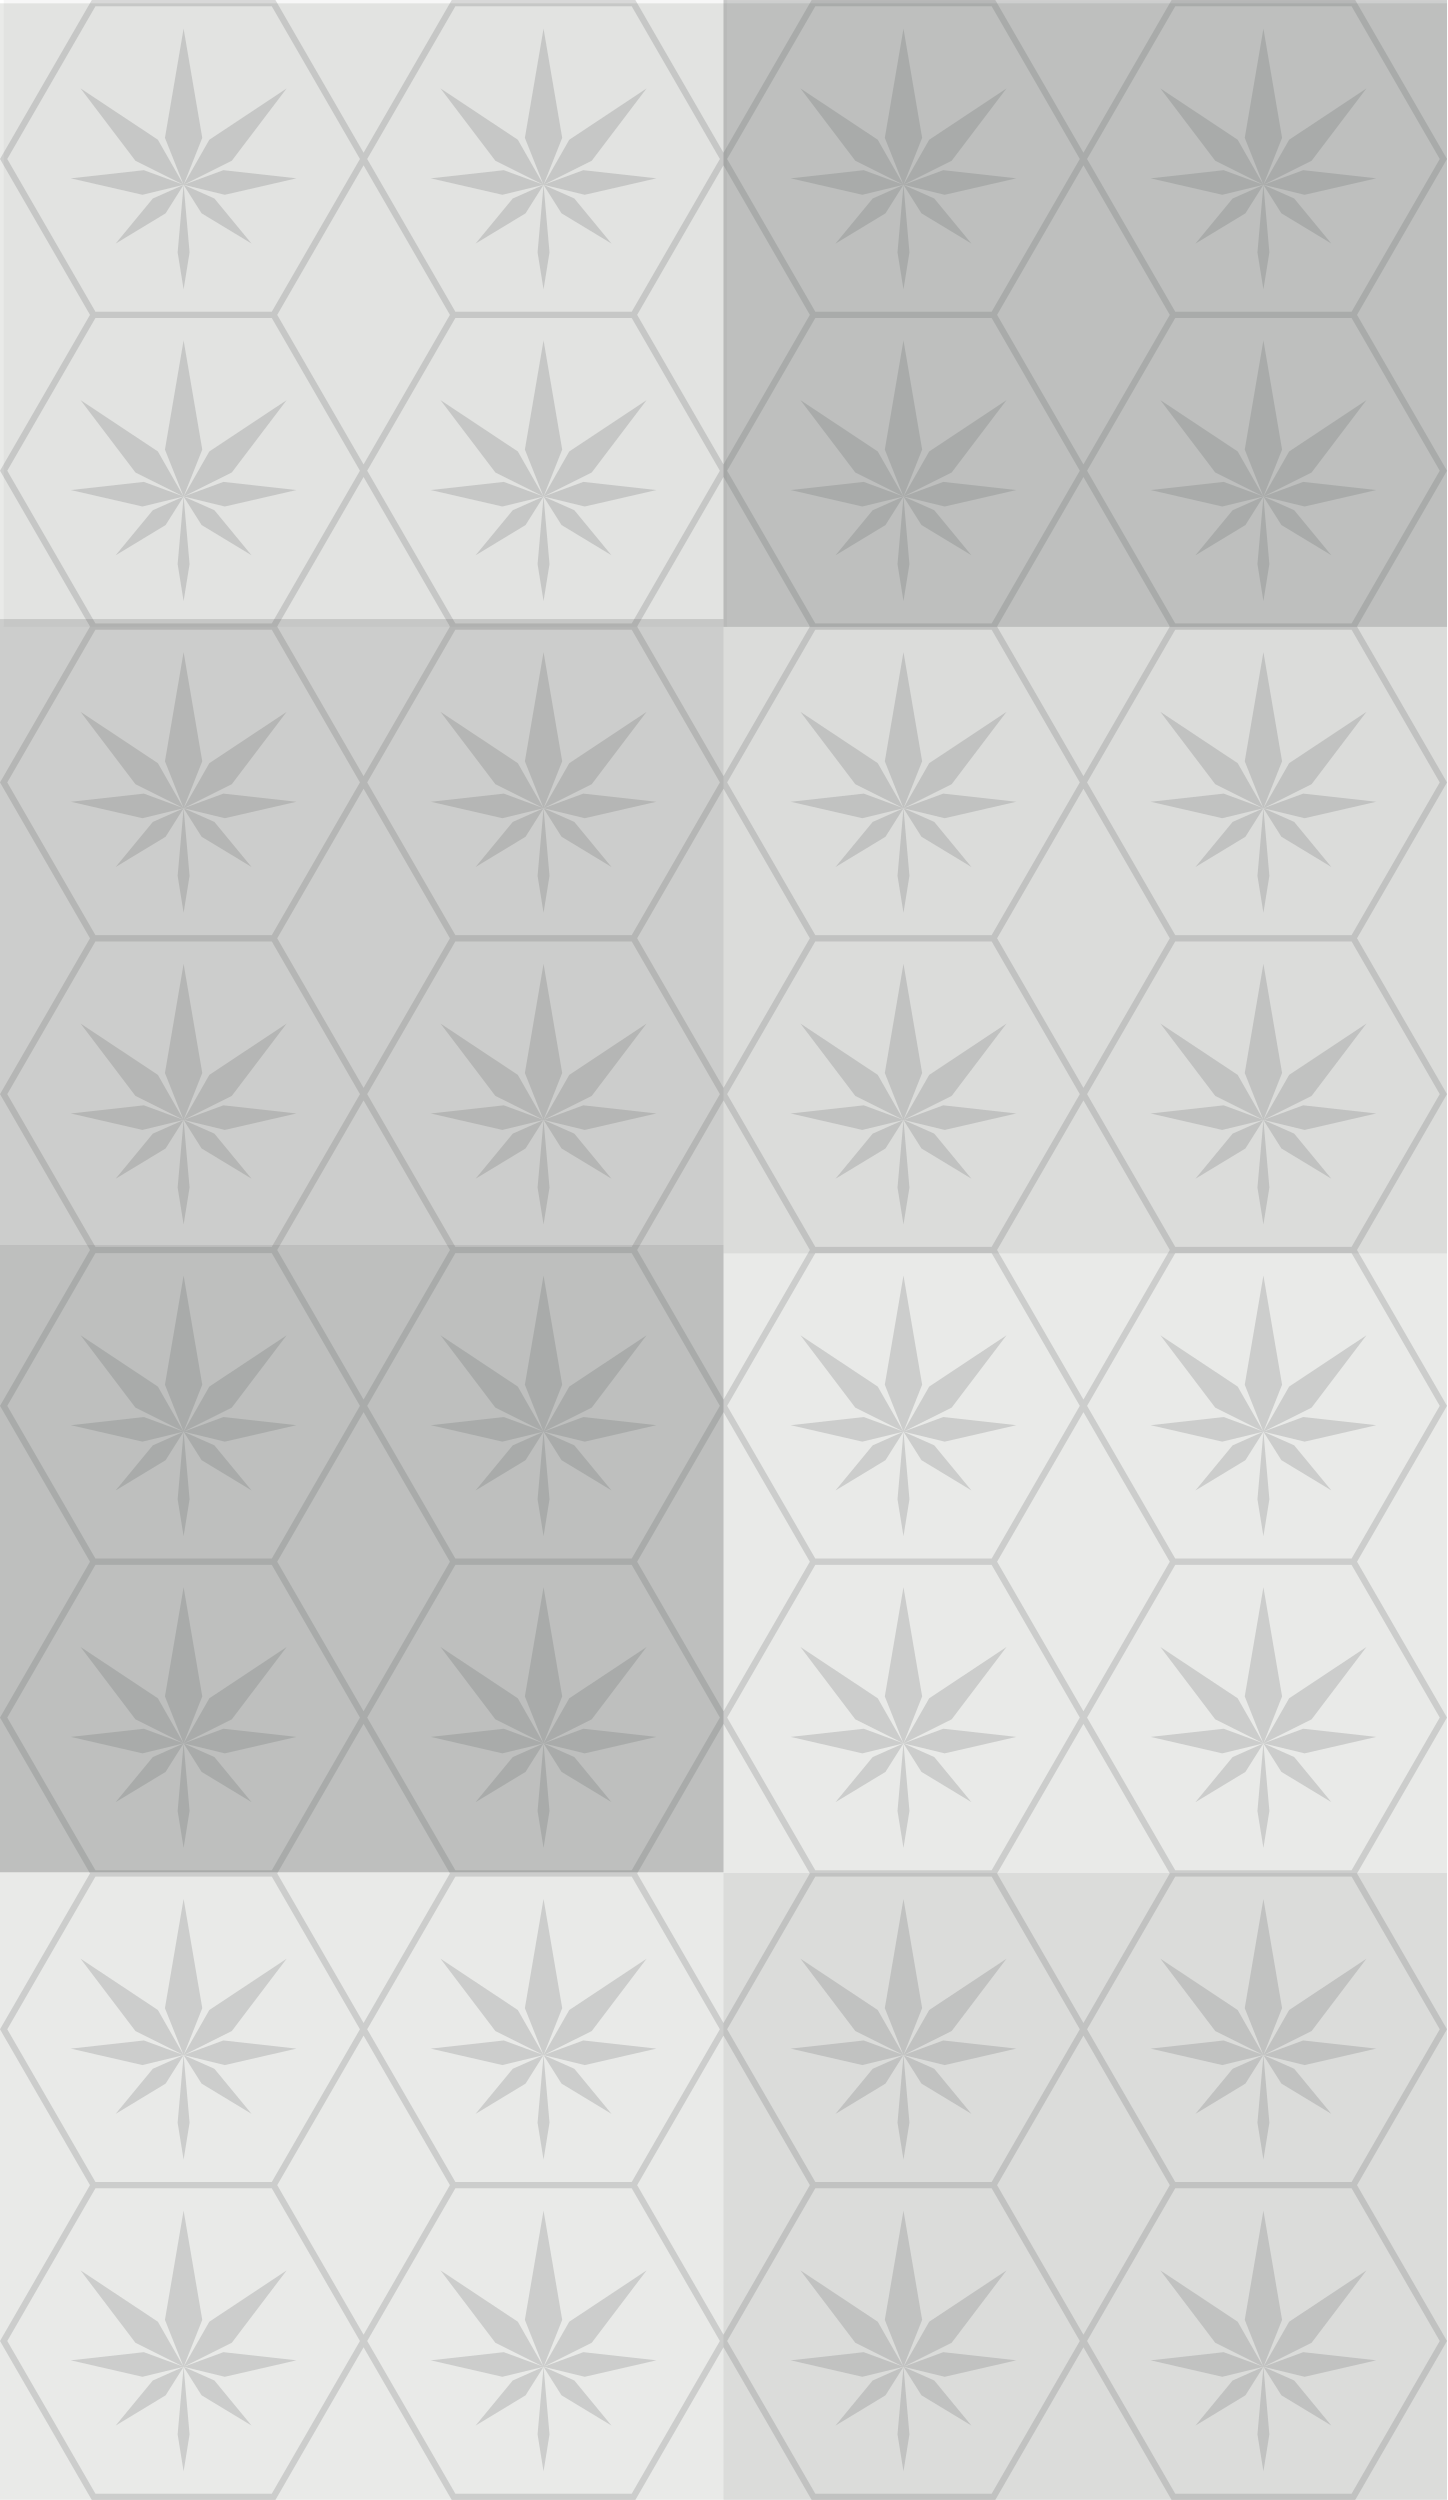
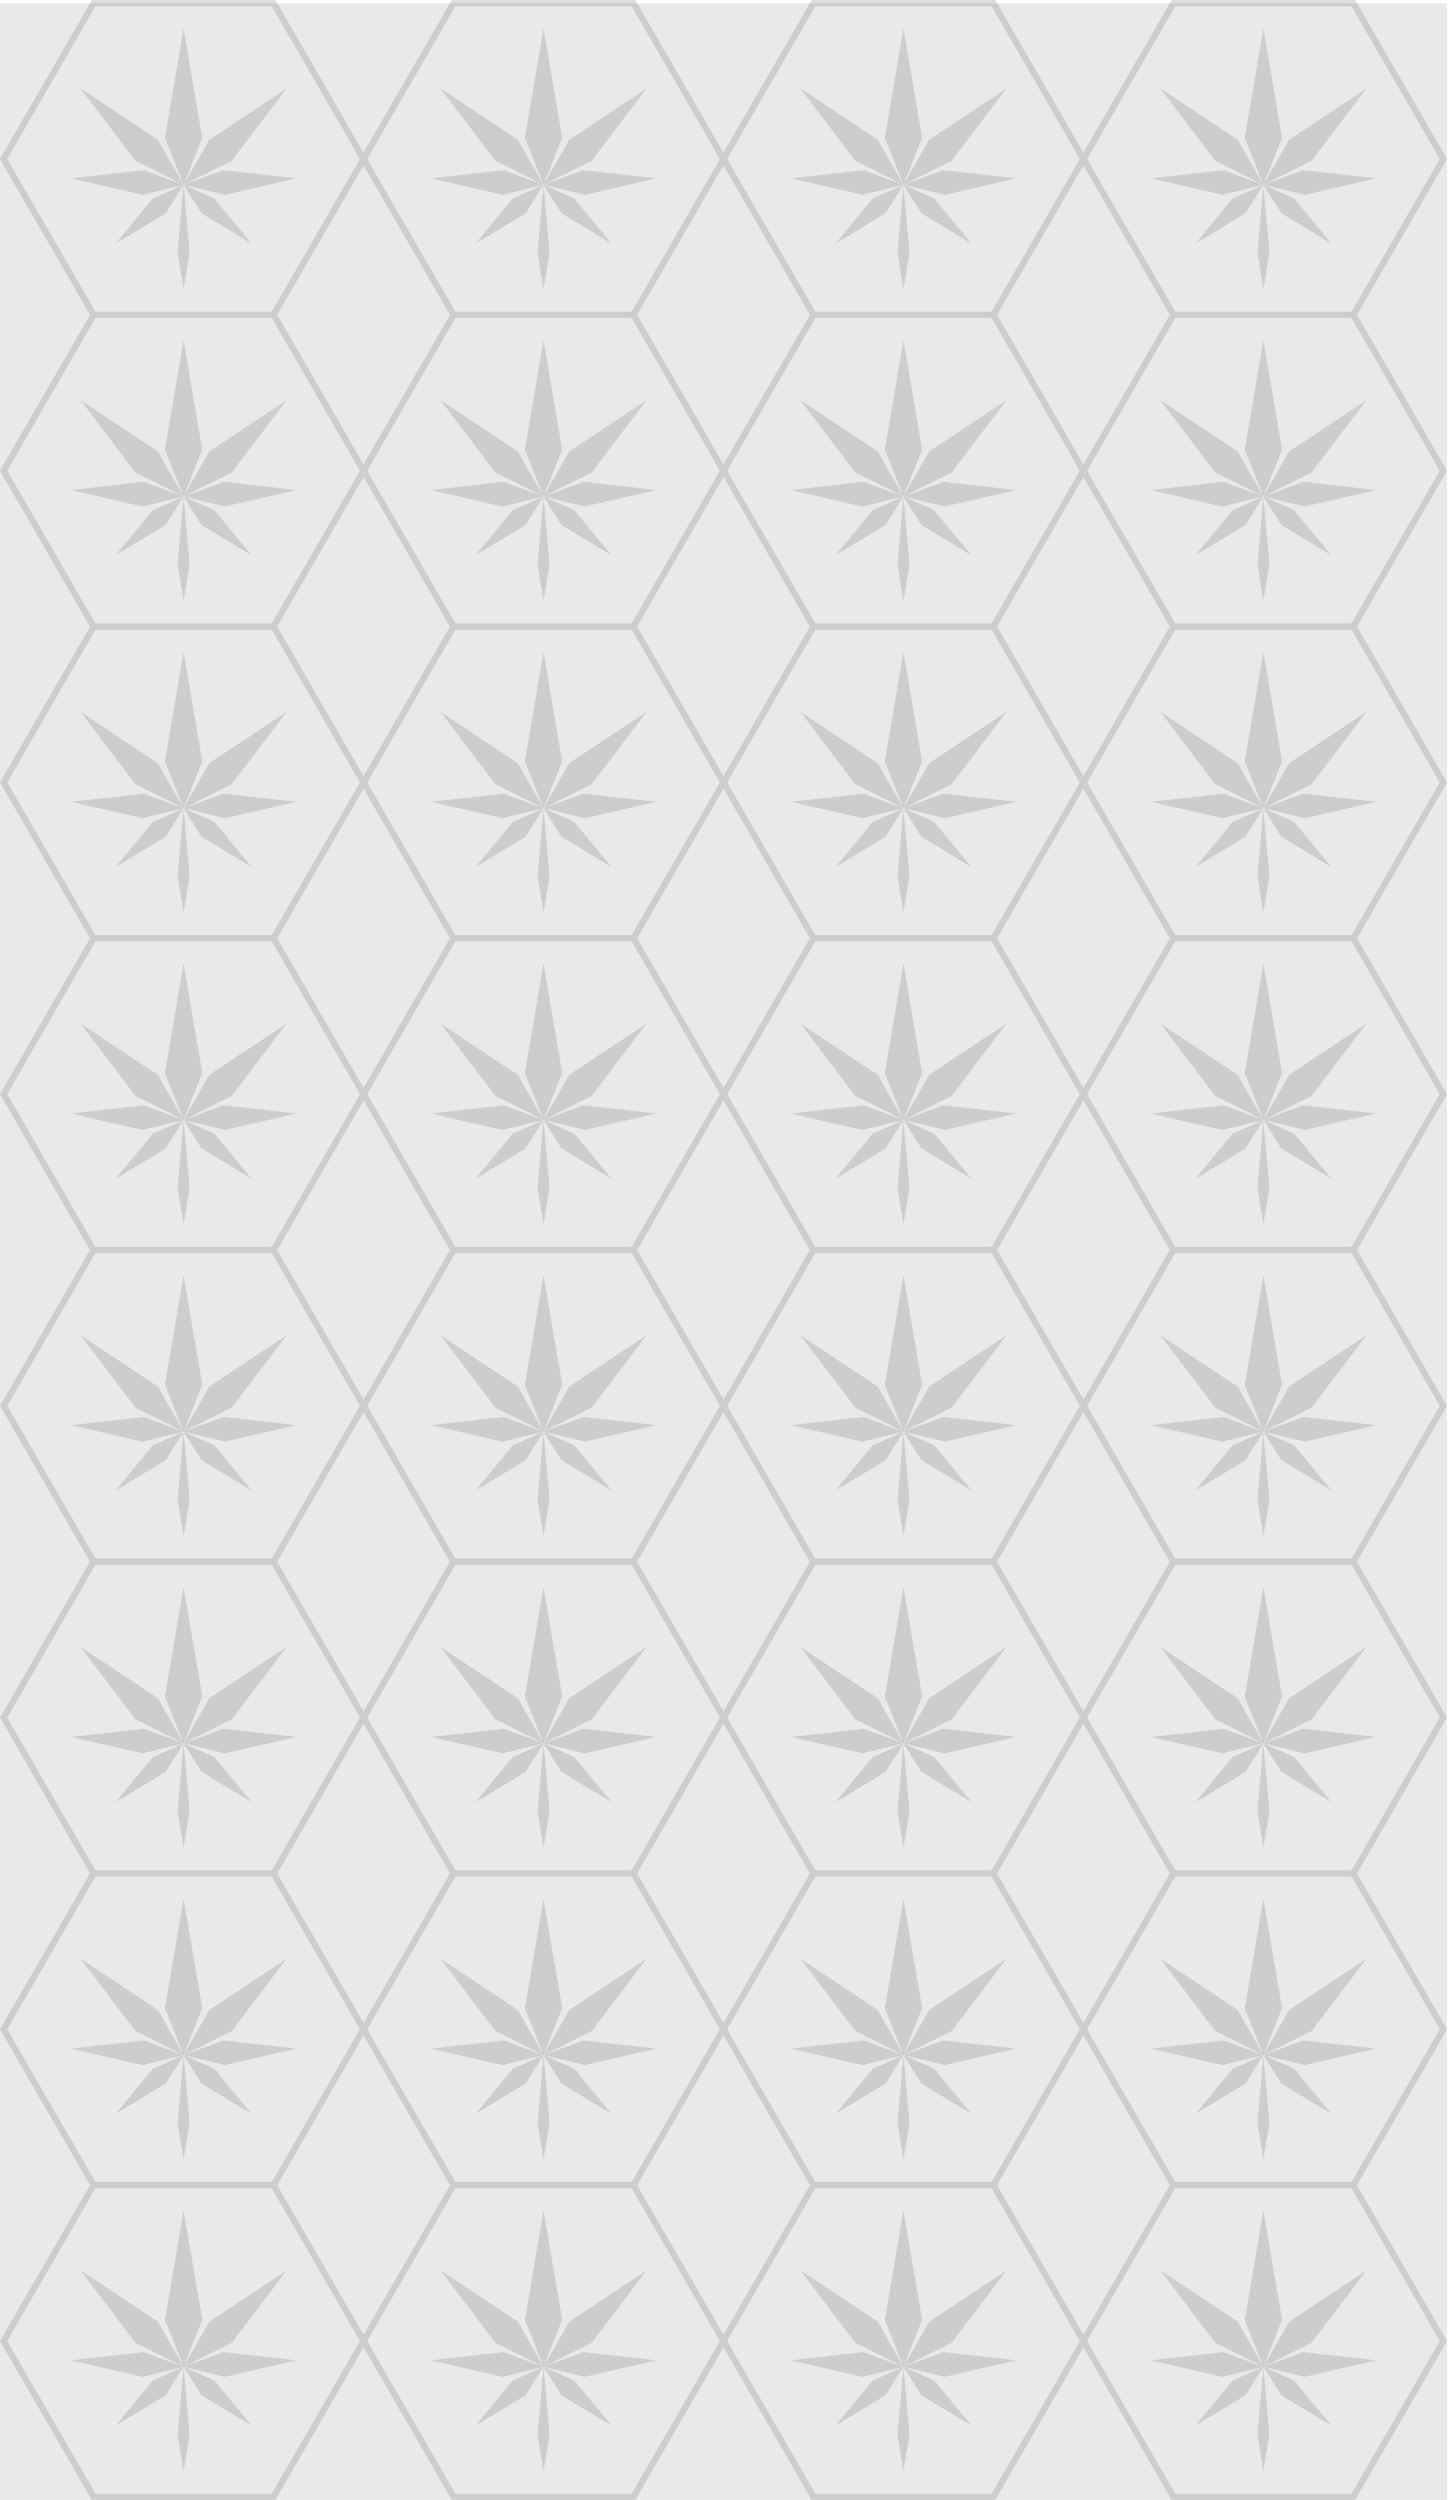
<svg xmlns="http://www.w3.org/2000/svg" version="1.1" id="Layer_1" x="0px" y="0px" width="1149.054px" height="1985.219px" viewBox="0 0 1149.054 1985.219" enable-background="new 0 0 1149.054 1985.219" xml:space="preserve">
  <g>
    <rect y="2.629" fill="#E9EAE8" width="1149.054" height="1982.455" />
    <g opacity="0.2">
      <polygon fill="#58595B" points="145.797,229.782 150.539,200.436 145.797,146.772 141.055,200.436   " />
      <polygon fill="#58595B" points="56.198,141.617 113.104,154.682 145.768,146.758 145.797,146.772 145.786,146.753     145.789,146.753 145.797,146.772 145.805,146.753 145.808,146.753 145.797,146.772 145.826,146.758 178.49,154.682     235.396,141.617 177.371,135.136 145.962,146.69 184.061,127.669 227.608,70.223 166.214,110.969 145.813,146.745     145.807,146.747 160.62,109.468 145.797,22.745 130.974,109.468 145.787,146.747 145.781,146.745 125.38,110.969 63.986,70.223     107.533,127.669 145.632,146.69 114.223,135.136   " />
      <polygon fill="#58595B" points="91.828,193.428 131.531,169.392 145.797,146.772 121.353,157.618   " />
      <polygon fill="#58595B" points="199.766,193.428 170.241,157.618 145.797,146.772 160.063,169.392   " />
      <polygon fill="#58595B" points="431.617,229.782 436.359,200.436 431.617,146.772 426.875,200.436   " />
      <polygon fill="#58595B" points="342.019,141.617 398.923,154.682 431.588,146.758 431.617,146.772 431.606,146.753     431.609,146.753 431.617,146.772 431.625,146.753 431.628,146.753 431.617,146.772 431.646,146.758 464.311,154.682     521.215,141.617 463.19,135.136 431.782,146.69 469.881,127.669 513.428,70.223 452.034,110.969 431.633,146.745 431.627,146.747     446.44,109.468 431.617,22.745 416.794,109.468 431.607,146.747 431.601,146.745 411.2,110.969 349.806,70.223 393.353,127.669     431.452,146.69 400.043,135.136   " />
      <polygon fill="#58595B" points="377.648,193.428 417.351,169.392 431.617,146.772 407.173,157.618   " />
      <polygon fill="#58595B" points="485.586,193.428 456.061,157.618 431.617,146.772 445.883,169.392   " />
      <polygon fill="#58595B" points="717.437,229.782 722.179,200.436 717.437,146.772 712.695,200.436   " />
      <polygon fill="#58595B" points="627.839,141.617 684.744,154.682 717.408,146.758 717.437,146.772 717.426,146.753     717.429,146.753 717.437,146.772 717.445,146.753 717.448,146.753 717.437,146.772 717.466,146.758 750.131,154.682     807.036,141.617 749.011,135.136 717.603,146.69 755.701,127.669 799.249,70.223 737.854,110.969 717.453,146.745     717.447,146.747 732.26,109.468 717.437,22.745 702.614,109.468 717.427,146.747 717.421,146.745 697.02,110.969 635.626,70.223     679.173,127.669 717.271,146.69 685.864,135.136   " />
      <polygon fill="#58595B" points="663.468,193.428 703.171,169.392 717.437,146.772 692.993,157.618   " />
      <polygon fill="#58595B" points="771.406,193.428 741.881,157.618 717.437,146.772 731.704,169.392   " />
      <polygon fill="#58595B" points="1003.257,229.782 1007.999,200.436 1003.257,146.772 998.515,200.436   " />
      <polygon fill="#58595B" points="913.659,141.617 970.563,154.682 1003.228,146.758 1003.257,146.772 1003.246,146.753     1003.249,146.753 1003.257,146.772 1003.265,146.753 1003.268,146.753 1003.257,146.772 1003.287,146.758 1035.951,154.682     1092.855,141.617 1034.831,135.136 1003.422,146.69 1041.521,127.669 1085.068,70.223 1023.674,110.969 1003.273,146.745     1003.267,146.747 1018.08,109.468 1003.257,22.745 988.434,109.468 1003.247,146.747 1003.241,146.745 982.84,110.969     921.446,70.223 964.993,127.669 1003.092,146.69 971.684,135.136   " />
      <polygon fill="#58595B" points="949.288,193.428 988.991,169.392 1003.257,146.772 978.813,157.618   " />
      <polygon fill="#58595B" points="1057.226,193.428 1027.701,157.618 1003.257,146.772 1017.523,169.392   " />
      <polygon fill="#58595B" points="145.797,477.31 150.539,447.963 145.797,394.3 141.055,447.963   " />
      <polygon fill="#58595B" points="56.198,389.144 113.104,402.21 145.768,394.285 145.797,394.3 145.786,394.281 145.789,394.28     145.797,394.3 145.805,394.28 145.808,394.281 145.797,394.3 145.826,394.285 178.49,402.21 235.396,389.144 177.371,382.664     145.962,394.218 184.061,375.196 227.608,317.751 166.214,358.497 145.813,394.272 145.807,394.275 160.62,356.996     145.797,270.273 130.974,356.996 145.787,394.275 145.781,394.272 125.38,358.497 63.986,317.751 107.533,375.196     145.632,394.218 114.223,382.664   " />
      <polygon fill="#58595B" points="91.828,440.955 131.531,416.919 145.797,394.3 121.353,405.146   " />
      <polygon fill="#58595B" points="199.766,440.955 170.241,405.146 145.797,394.3 160.063,416.919   " />
      <polygon fill="#58595B" points="431.617,477.31 436.359,447.963 431.617,394.3 426.875,447.963   " />
      <polygon fill="#58595B" points="342.019,389.144 398.923,402.21 431.588,394.285 431.617,394.3 431.606,394.281 431.609,394.28     431.617,394.3 431.625,394.28 431.628,394.281 431.617,394.3 431.646,394.285 464.311,402.21 521.215,389.144 463.19,382.664     431.782,394.218 469.881,375.196 513.428,317.751 452.034,358.497 431.633,394.272 431.627,394.275 446.44,356.996     431.617,270.273 416.794,356.996 431.607,394.275 431.601,394.272 411.2,358.497 349.806,317.751 393.353,375.196     431.452,394.218 400.043,382.664   " />
      <polygon fill="#58595B" points="377.648,440.955 417.351,416.919 431.617,394.3 407.173,405.146   " />
      <polygon fill="#58595B" points="485.586,440.955 456.061,405.146 431.617,394.3 445.883,416.919   " />
      <polygon fill="#58595B" points="717.437,477.31 722.179,447.963 717.437,394.3 712.695,447.963   " />
      <polygon fill="#58595B" points="697.02,358.497 635.626,317.751 679.173,375.196 717.272,394.218 685.864,382.664     627.839,389.144 684.744,402.21 717.408,394.285 717.437,394.3 717.426,394.281 717.429,394.28 717.437,394.3 717.445,394.28     717.448,394.281 717.437,394.3 717.466,394.285 750.131,402.21 807.036,389.144 749.011,382.664 717.602,394.218 755.701,375.196     799.249,317.751 737.854,358.497 717.453,394.272 717.447,394.275 732.26,356.996 717.437,270.273 702.614,356.996     717.427,394.275 717.421,394.272   " />
      <polygon fill="#58595B" points="663.468,440.955 703.171,416.919 717.437,394.3 692.993,405.146   " />
      <polygon fill="#58595B" points="771.406,440.955 741.881,405.146 717.437,394.3 731.704,416.919   " />
-       <path fill="#58595B" d="M1077.599,250.027l71.455-123.764L1076.155,0H930.358l-70.012,121.264L790.336,0H644.539l-70.012,121.264    L504.516,0H358.719l-70.012,121.264L218.695,0H72.898L0,126.264l71.455,123.764L0,373.791l71.455,123.764L0,621.319    l71.455,123.764L0,868.846L71.455,992.61L0,1116.374l71.455,123.764L0,1363.901l71.455,123.764L0,1611.428l71.455,123.764    L0,1858.956l72.898,126.264h145.797l70.012-121.264l70.012,121.264h145.797l70.012-121.264l70.012,121.264h145.797l70.011-121.264    l70.012,121.264h145.797l72.898-126.264l-71.455-123.764l71.455-123.764l-71.455-123.764l71.455-123.764l-71.455-123.764    l71.455-123.764l-71.455-123.764l71.455-123.764l-71.455-123.764l71.455-123.764l-71.455-123.764l71.455-123.764L1077.599,250.027    z M860.347,1616.428l68.568,118.764l-68.568,118.764l-68.567-118.764L860.347,1616.428z M787.449,1732.692H647.426    l-70.012-121.264l70.012-121.264h140.023l70.011,121.264L787.449,1732.692z M291.594,1611.428l70.012-121.264h140.023    l70.012,121.264l-70.012,121.264H361.605L291.594,1611.428z M357.275,1735.192l-68.568,118.764l-68.568-118.764l68.568-118.764    L357.275,1735.192z M288.707,368.791l-68.568-118.764l68.568-118.764l68.568,118.764L288.707,368.791z M361.605,252.527h140.023    l70.012,121.264l-70.012,121.264H361.605l-70.012-121.264L361.605,252.527z M857.46,373.791l-70.011,121.264H647.426    l-70.012-121.264l70.012-121.264h140.023L857.46,373.791z M791.779,250.027l68.567-118.764l68.568,118.764l-68.568,118.764    L791.779,250.027z M643.096,497.555l-68.568,118.764l-68.568-118.764l68.568-118.764L643.096,497.555z M574.527,368.791    l-68.568-118.764l68.568-118.764l68.568,118.764L574.527,368.791z M357.275,497.555l-68.568,118.764l-68.568-118.764    l68.568-118.764L357.275,497.555z M361.605,500.055h140.023l70.012,121.264l-70.012,121.264H361.605l-70.012-121.264    L361.605,500.055z M574.527,626.319l68.568,118.764l-68.568,118.764l-68.568-118.764L574.527,626.319z M357.275,745.083    l-68.568,118.764l-68.568-118.764l68.568-118.764L357.275,745.083z M361.605,747.583h140.023l70.012,121.264L501.629,990.11    H361.605l-70.012-121.264L361.605,747.583z M574.527,873.846l68.568,118.764l-68.568,118.764L505.959,992.61L574.527,873.846z     M357.275,992.61l-68.568,118.764L220.139,992.61l68.568-118.764L357.275,992.61z M361.605,995.11h140.023l70.012,121.264    l-70.012,121.264H361.605l-70.012-121.264L361.605,995.11z M574.527,1121.374l68.568,118.764l-68.568,118.764l-68.568-118.764    L574.527,1121.374z M357.275,1240.137l-68.568,118.764l-68.568-118.764l68.568-118.764L357.275,1240.137z M361.605,1242.637    h140.023l70.012,121.264l-70.012,121.264H361.605l-70.012-121.264L361.605,1242.637z M574.527,1368.901l68.568,118.764    l-68.568,118.764l-68.568-118.764L574.527,1368.901z M357.275,1487.665l-68.568,118.764l-68.568-118.764l68.568-118.764    L357.275,1487.665z M574.527,1616.428l68.568,118.764l-68.568,118.764l-68.568-118.764L574.527,1616.428z M791.779,1487.665    l68.567-118.764l68.568,118.764l-68.568,118.764L791.779,1487.665z M787.449,1485.165H647.426l-70.012-121.264l70.012-121.264    h140.023l70.011,121.264L787.449,1485.165z M791.779,1240.137l68.567-118.764l68.568,118.764l-68.568,118.764L791.779,1240.137z     M787.449,1237.637H647.426l-70.012-121.264l70.012-121.264h140.023l70.011,121.264L787.449,1237.637z M791.779,992.61    l68.567-118.764l68.568,118.764l-68.568,118.764L791.779,992.61z M787.449,990.11H647.426l-70.012-121.264l70.012-121.264h140.023    l70.011,121.264L787.449,990.11z M791.779,745.083l68.567-118.764l68.568,118.764l-68.568,118.764L791.779,745.083z     M787.449,742.583H647.426l-70.012-121.264l70.012-121.264h140.023l70.011,121.264L787.449,742.583z M791.779,497.555    l68.567-118.764l68.568,118.764l-68.568,118.764L791.779,497.555z M863.233,373.791l70.012-121.264h140.023l70.012,121.264    l-70.012,121.264H933.245L863.233,373.791z M933.245,5h140.023l70.012,121.264l-70.012,121.264H933.245l-70.012-121.264L933.245,5    z M647.426,5h140.023l70.011,121.264l-70.011,121.264H647.426l-70.012-121.264L647.426,5z M361.605,5h140.023l70.012,121.264    l-70.012,121.264H361.605l-70.012-121.264L361.605,5z M75.785,5h140.023l70.012,121.264l-70.012,121.264H75.785L5.773,126.264    L75.785,5z M75.785,252.527h140.023l70.012,121.264l-70.012,121.264H75.785L5.773,373.791L75.785,252.527z M75.785,500.055    h140.023l70.012,121.264l-70.012,121.264H75.785L5.773,621.319L75.785,500.055z M75.785,747.583h140.023l70.012,121.264    L215.809,990.11H75.785L5.773,868.846L75.785,747.583z M75.785,995.11h140.023l70.012,121.264l-70.012,121.264H75.785    L5.773,1116.374L75.785,995.11z M75.785,1242.637h140.023l70.012,121.264l-70.012,121.264H75.785L5.773,1363.901L75.785,1242.637z     M75.785,1490.165h140.023l70.012,121.264l-70.012,121.264H75.785L5.773,1611.428L75.785,1490.165z M215.809,1980.219H75.785    L5.773,1858.956l70.012-121.264h140.023l70.012,121.264L215.809,1980.219z M501.629,1980.219H361.605l-70.012-121.264    l70.012-121.264h140.023l70.012,121.264L501.629,1980.219z M787.449,1980.219H647.426l-70.012-121.264l70.012-121.264h140.023    l70.011,121.264L787.449,1980.219z M1073.269,1980.219H933.245l-70.012-121.264l70.012-121.264h140.023l70.012,121.264    L1073.269,1980.219z M1073.269,1732.692H933.245l-70.012-121.264l70.012-121.264h140.023l70.012,121.264L1073.269,1732.692z     M1073.269,1485.165H933.245l-70.012-121.264l70.012-121.264h140.023l70.012,121.264L1073.269,1485.165z M1073.269,1237.637    H933.245l-70.012-121.264l70.012-121.264h140.023l70.012,121.264L1073.269,1237.637z M1073.269,990.11H933.245l-70.012-121.264    l70.012-121.264h140.023l70.012,121.264L1073.269,990.11z M1073.269,742.583H933.245l-70.012-121.264l70.012-121.264h140.023    l70.012,121.264L1073.269,742.583z" />
+       <path fill="#58595B" d="M1077.599,250.027l71.455-123.764L1076.155,0H930.358l-70.012,121.264L790.336,0H644.539l-70.012,121.264    L504.516,0H358.719l-70.012,121.264L218.695,0H72.898L0,126.264l71.455,123.764L0,373.791l71.455,123.764L0,621.319    l71.455,123.764L0,868.846L71.455,992.61L0,1116.374l71.455,123.764L0,1363.901l71.455,123.764L0,1611.428l71.455,123.764    L0,1858.956l72.898,126.264h145.797l70.012-121.264l70.012,121.264h145.797l70.012-121.264l70.012,121.264h145.797l70.011-121.264    l70.012,121.264h145.797l72.898-126.264l-71.455-123.764l71.455-123.764l-71.455-123.764l71.455-123.764l-71.455-123.764    l71.455-123.764l-71.455-123.764l71.455-123.764l-71.455-123.764l71.455-123.764l-71.455-123.764l71.455-123.764L1077.599,250.027    z M860.347,1616.428l68.568,118.764l-68.568,118.764l-68.567-118.764L860.347,1616.428z M787.449,1732.692H647.426    l-70.012-121.264l70.012-121.264h140.023l70.011,121.264L787.449,1732.692z M291.594,1611.428l70.012-121.264h140.023    l70.012,121.264l-70.012,121.264H361.605L291.594,1611.428z M357.275,1735.192l-68.568,118.764l-68.568-118.764l68.568-118.764    L357.275,1735.192z M288.707,368.791l-68.568-118.764l68.568-118.764l68.568,118.764L288.707,368.791z M361.605,252.527h140.023    l70.012,121.264l-70.012,121.264H361.605l-70.012-121.264L361.605,252.527z M857.46,373.791l-70.011,121.264H647.426    l-70.012-121.264l70.012-121.264h140.023L857.46,373.791z M791.779,250.027l68.567-118.764l68.568,118.764l-68.568,118.764    L791.779,250.027z M643.096,497.555l-68.568,118.764l-68.568-118.764l68.568-118.764L643.096,497.555z M574.527,368.791    l-68.568-118.764l68.568-118.764l68.568,118.764L574.527,368.791z M357.275,497.555l-68.568,118.764l-68.568-118.764    l68.568-118.764L357.275,497.555z M361.605,500.055h140.023l70.012,121.264l-70.012,121.264H361.605l-70.012-121.264    L361.605,500.055z M574.527,626.319l68.568,118.764l-68.568,118.764l-68.568-118.764L574.527,626.319z M357.275,745.083    l-68.568,118.764l-68.568-118.764l68.568-118.764L357.275,745.083z M361.605,747.583h140.023l70.012,121.264L501.629,990.11    H361.605l-70.012-121.264L361.605,747.583z M574.527,873.846l68.568,118.764l-68.568,118.764L505.959,992.61L574.527,873.846z     M357.275,992.61l-68.568,118.764L220.139,992.61l68.568-118.764L357.275,992.61z M361.605,995.11h140.023l70.012,121.264    l-70.012,121.264H361.605l-70.012-121.264L361.605,995.11z M574.527,1121.373l68.568,118.764l-68.568,118.764l-68.568-118.764    L574.527,1121.373z M357.275,1240.137l-68.568,118.764l-68.568-118.764l68.568-118.764L357.275,1240.137z M361.605,1242.637    h140.023l70.012,121.264l-70.012,121.264H361.605l-70.012-121.264L361.605,1242.637z M574.527,1368.901l68.568,118.764    l-68.568,118.764l-68.568-118.764L574.527,1368.901z M357.275,1487.665l-68.568,118.764l-68.568-118.764l68.568-118.764    L357.275,1487.665z M574.527,1616.428l68.568,118.764l-68.568,118.764l-68.568-118.764L574.527,1616.428z M791.779,1487.665    l68.567-118.764l68.568,118.764l-68.568,118.764L791.779,1487.665z M787.449,1485.165H647.426l-70.012-121.264l70.012-121.264    h140.023l70.011,121.264L787.449,1485.165z M791.779,1240.137l68.567-118.764l68.568,118.764l-68.568,118.764L791.779,1240.137z     M787.449,1237.637H647.426l-70.012-121.264l70.012-121.264h140.023l70.011,121.264L787.449,1237.637z M791.779,992.61    l68.567-118.764l68.568,118.764l-68.568,118.764L791.779,992.61z M787.449,990.11H647.426l-70.012-121.264l70.012-121.264h140.023    l70.011,121.264L787.449,990.11z M791.779,745.083l68.567-118.764l68.568,118.764l-68.568,118.764L791.779,745.083z     M787.449,742.583H647.426l-70.012-121.264l70.012-121.264h140.023l70.011,121.264L787.449,742.583z M791.779,497.555    l68.567-118.764l68.568,118.764l-68.568,118.764L791.779,497.555z M863.233,373.791l70.012-121.264h140.023l70.012,121.264    l-70.012,121.264H933.245L863.233,373.791z M933.245,5h140.023l70.012,121.264l-70.012,121.264H933.245l-70.012-121.264L933.245,5    z M647.426,5h140.023l70.011,121.264l-70.011,121.264H647.426l-70.012-121.264L647.426,5z M361.605,5h140.023l70.012,121.264    l-70.012,121.264H361.605l-70.012-121.264L361.605,5z M75.785,5h140.023l70.012,121.264l-70.012,121.264H75.785L5.773,126.264    L75.785,5z M75.785,252.527h140.023l70.012,121.264l-70.012,121.264H75.785L5.773,373.791L75.785,252.527z M75.785,500.055    h140.023l70.012,121.264l-70.012,121.264H75.785L5.773,621.319L75.785,500.055z M75.785,747.583h140.023l70.012,121.264    L215.809,990.11H75.785L5.773,868.846L75.785,747.583z M75.785,995.11h140.023l70.012,121.264l-70.012,121.264H75.785    L5.773,1116.374L75.785,995.11z M75.785,1242.637h140.023l70.012,121.264l-70.012,121.264H75.785L5.773,1363.901L75.785,1242.637z     M75.785,1490.165h140.023l70.012,121.264l-70.012,121.264H75.785L5.773,1611.428L75.785,1490.165z M215.809,1980.219H75.785    L5.773,1858.956l70.012-121.264h140.023l70.012,121.264L215.809,1980.219z M501.629,1980.219H361.605l-70.012-121.264    l70.012-121.264h140.023l70.012,121.264L501.629,1980.219z M787.449,1980.219H647.426l-70.012-121.264l70.012-121.264h140.023    l70.011,121.264L787.449,1980.219z M1073.269,1980.219H933.245l-70.012-121.264l70.012-121.264h140.023l70.012,121.264    L1073.269,1980.219z M1073.269,1732.692H933.245l-70.012-121.264l70.012-121.264h140.023l70.012,121.264L1073.269,1732.692z     M1073.269,1485.165H933.245l-70.012-121.264l70.012-121.264h140.023l70.012,121.264L1073.269,1485.165z M1073.269,1237.637    H933.245l-70.012-121.264l70.012-121.264h140.023l70.012,121.264L1073.269,1237.637z M1073.269,990.11H933.245l-70.012-121.264    l70.012-121.264h140.023l70.012,121.264L1073.269,990.11z M1073.269,742.583H933.245l-70.012-121.264l70.012-121.264h140.023    l70.012,121.264L1073.269,742.583z" />
      <polygon fill="#58595B" points="1003.257,477.31 1007.999,447.963 1003.257,394.3 998.515,447.963   " />
      <polygon fill="#58595B" points="1035.951,402.21 1092.855,389.144 1034.831,382.664 1003.422,394.218 1041.521,375.196     1085.068,317.751 1023.674,358.497 1003.273,394.272 1003.267,394.275 1018.08,356.996 1003.257,270.273 988.434,356.996     1003.247,394.275 1003.242,394.272 982.84,358.497 921.446,317.751 964.993,375.196 1003.092,394.218 971.684,382.664     913.659,389.144 970.563,402.21 1003.228,394.285 1003.257,394.3 1003.246,394.281 1003.249,394.28 1003.257,394.3     1003.265,394.28 1003.268,394.281 1003.257,394.3 1003.286,394.285   " />
      <polygon fill="#58595B" points="949.288,440.955 988.991,416.919 1003.257,394.3 978.813,405.146   " />
      <polygon fill="#58595B" points="1003.257,394.3 1017.523,416.919 1057.226,440.955 1027.701,405.146   " />
      <polygon fill="#58595B" points="145.797,724.837 150.539,695.491 145.797,641.827 141.055,695.491   " />
      <polygon fill="#58595B" points="56.198,636.671 113.104,649.737 145.768,641.813 145.797,641.827 145.786,641.808     145.789,641.808 145.797,641.827 145.805,641.808 145.808,641.808 145.797,641.827 145.826,641.813 178.49,649.737     235.396,636.671 177.371,630.191 145.962,641.745 184.061,622.723 227.608,565.278 166.214,606.024 145.813,641.8     145.807,641.802 160.62,604.523 145.797,517.8 130.974,604.523 145.787,641.802 145.781,641.8 125.38,606.024 63.986,565.278     107.533,622.723 145.632,641.745 114.223,630.191   " />
      <polygon fill="#58595B" points="91.828,688.483 131.531,664.446 145.797,641.827 121.353,652.673   " />
      <polygon fill="#58595B" points="199.766,688.483 170.241,652.673 145.797,641.827 160.063,664.446   " />
      <polygon fill="#58595B" points="431.617,724.837 436.359,695.491 431.617,641.827 426.875,695.491   " />
      <polygon fill="#58595B" points="342.019,636.671 398.923,649.737 431.588,641.813 431.617,641.827 431.606,641.808     431.609,641.808 431.617,641.827 431.625,641.808 431.628,641.808 431.617,641.827 431.646,641.813 464.311,649.737     521.215,636.671 463.19,630.191 431.782,641.745 469.881,622.723 513.428,565.278 452.034,606.024 431.633,641.8 431.627,641.802     446.44,604.523 431.617,517.8 416.794,604.523 431.607,641.802 431.601,641.8 411.2,606.024 349.806,565.278 393.353,622.723     431.452,641.745 400.043,630.191   " />
      <polygon fill="#58595B" points="377.648,688.483 417.351,664.446 431.617,641.827 407.173,652.673   " />
      <polygon fill="#58595B" points="485.586,688.483 456.061,652.673 431.617,641.827 445.883,664.446   " />
      <polygon fill="#58595B" points="717.437,724.837 722.179,695.491 717.437,641.827 712.695,695.491   " />
      <polygon fill="#58595B" points="799.249,565.278 737.854,606.024 717.453,641.8 717.447,641.802 732.26,604.523 717.437,517.8     702.614,604.523 717.427,641.802 717.421,641.8 697.02,606.024 635.626,565.278 679.173,622.723 717.272,641.745 685.864,630.191     627.839,636.671 684.744,649.737 717.408,641.813 717.437,641.827 717.426,641.808 717.429,641.808 717.437,641.827     717.445,641.808 717.448,641.808 717.437,641.827 717.466,641.813 750.131,649.737 807.036,636.671 749.011,630.191     717.602,641.745 755.701,622.723   " />
      <polygon fill="#58595B" points="663.468,688.483 703.171,664.446 717.437,641.827 692.993,652.673   " />
      <polygon fill="#58595B" points="771.406,688.483 741.881,652.673 717.437,641.827 731.704,664.446   " />
      <polygon fill="#58595B" points="1003.257,724.837 1007.999,695.491 1003.257,641.827 998.515,695.491   " />
      <polygon fill="#58595B" points="1085.068,565.278 1023.674,606.024 1003.273,641.8 1003.267,641.802 1018.08,604.523     1003.257,517.8 988.434,604.523 1003.247,641.802 1003.242,641.8 982.84,606.024 921.446,565.278 964.993,622.723     1003.092,641.745 971.684,630.191 913.659,636.671 970.563,649.737 1003.228,641.813 1003.257,641.827 1003.246,641.808     1003.249,641.808 1003.257,641.827 1003.265,641.808 1003.268,641.808 1003.257,641.827 1003.286,641.813 1035.951,649.737     1092.855,636.671 1034.831,630.191 1003.422,641.745 1041.521,622.723   " />
      <polygon fill="#58595B" points="949.288,688.483 988.991,664.446 1003.257,641.827 978.813,652.673   " />
      <polygon fill="#58595B" points="1057.226,688.483 1027.701,652.673 1003.257,641.827 1017.523,664.446   " />
      <polygon fill="#58595B" points="145.797,972.364 150.539,943.018 145.797,889.355 141.055,943.018   " />
      <polygon fill="#58595B" points="56.198,884.199 113.104,897.265 145.768,889.34 145.797,889.355 145.786,889.336 145.789,889.335     145.797,889.355 145.805,889.335 145.808,889.336 145.797,889.355 145.826,889.34 178.49,897.265 235.396,884.199     177.371,877.719 145.962,889.272 184.061,870.251 227.608,812.806 166.214,853.552 145.813,889.327 145.807,889.329     160.62,852.051 145.797,765.328 130.974,852.051 145.787,889.329 145.781,889.327 125.38,853.552 63.986,812.806 107.533,870.251     145.632,889.272 114.223,877.719   " />
      <polygon fill="#58595B" points="91.828,936.01 131.531,911.974 145.797,889.355 121.353,900.201   " />
      <polygon fill="#58595B" points="199.766,936.01 170.241,900.201 145.797,889.355 160.063,911.974   " />
      <polygon fill="#58595B" points="431.617,972.364 436.359,943.018 431.617,889.355 426.875,943.018   " />
      <polygon fill="#58595B" points="342.019,884.199 398.923,897.265 431.588,889.34 431.617,889.355 431.606,889.336     431.609,889.335 431.617,889.355 431.625,889.335 431.628,889.336 431.617,889.355 431.646,889.34 464.311,897.265     521.215,884.199 463.19,877.719 431.782,889.272 469.881,870.251 513.428,812.806 452.034,853.552 431.633,889.327     431.627,889.329 446.44,852.051 431.617,765.328 416.794,852.051 431.607,889.329 431.601,889.327 411.2,853.552 349.806,812.806     393.353,870.251 431.452,889.272 400.043,877.719   " />
      <polygon fill="#58595B" points="377.648,936.01 417.351,911.974 431.617,889.355 407.173,900.201   " />
      <polygon fill="#58595B" points="485.586,936.01 456.061,900.201 431.617,889.355 445.883,911.974   " />
      <polygon fill="#58595B" points="717.437,972.364 722.179,943.018 717.437,889.355 712.695,943.018   " />
      <polygon fill="#58595B" points="799.249,812.806 737.854,853.552 717.453,889.327 717.447,889.329 732.26,852.051     717.437,765.328 702.614,852.051 717.427,889.329 717.421,889.327 697.02,853.552 635.626,812.806 679.173,870.251     717.271,889.272 685.864,877.719 627.839,884.199 684.744,897.265 717.408,889.34 717.437,889.355 717.426,889.336     717.429,889.335 717.437,889.355 717.445,889.335 717.448,889.336 717.437,889.355 717.466,889.34 750.131,897.265     807.036,884.199 749.011,877.719 717.603,889.272 755.701,870.251   " />
      <polygon fill="#58595B" points="663.468,936.01 703.171,911.974 717.437,889.355 692.993,900.201   " />
      <polygon fill="#58595B" points="771.406,936.01 741.881,900.201 717.437,889.355 731.704,911.974   " />
      <polygon fill="#58595B" points="1003.257,972.364 1007.999,943.018 1003.257,889.355 998.515,943.018   " />
      <polygon fill="#58595B" points="1085.068,812.806 1023.674,853.552 1003.273,889.327 1003.267,889.329 1018.08,852.051     1003.257,765.328 988.434,852.051 1003.247,889.329 1003.241,889.327 982.84,853.552 921.446,812.806 964.993,870.251     1003.092,889.272 971.684,877.719 913.659,884.199 970.563,897.265 1003.228,889.34 1003.257,889.355 1003.246,889.336     1003.249,889.335 1003.257,889.355 1003.265,889.335 1003.268,889.336 1003.257,889.355 1003.287,889.34 1035.951,897.265     1092.855,884.199 1034.831,877.719 1003.422,889.272 1041.521,870.251   " />
      <polygon fill="#58595B" points="949.288,936.01 988.991,911.974 1003.257,889.355 978.813,900.201   " />
      <polygon fill="#58595B" points="1057.226,936.01 1027.701,900.201 1003.257,889.355 1017.523,911.974   " />
      <polygon fill="#58595B" points="145.797,1219.892 150.539,1190.546 145.797,1136.882 141.055,1190.546   " />
      <polygon fill="#58595B" points="56.198,1131.726 113.104,1144.792 145.768,1136.868 145.797,1136.882 145.786,1136.863     145.789,1136.862 145.797,1136.882 145.805,1136.862 145.808,1136.863 145.797,1136.882 145.826,1136.868 178.49,1144.792     235.396,1131.726 177.371,1125.246 145.962,1136.8 184.061,1117.778 227.608,1060.333 166.214,1101.079 145.813,1136.855     145.807,1136.857 160.62,1099.578 145.797,1012.855 130.974,1099.578 145.787,1136.857 145.781,1136.855 125.38,1101.079     63.986,1060.333 107.533,1117.778 145.632,1136.8 114.223,1125.246   " />
-       <polygon fill="#58595B" points="91.828,1183.538 131.531,1159.501 145.797,1136.882 121.353,1147.728   " />
-       <polygon fill="#58595B" points="199.766,1183.538 170.241,1147.728 145.797,1136.882 160.063,1159.501   " />
+       <polygon fill="#58595B" points="91.828,1183.537 131.531,1159.501 145.797,1136.882 121.353,1147.728   " />
+       <polygon fill="#58595B" points="199.766,1183.537 170.241,1147.728 145.797,1136.882 160.063,1159.501   " />
      <polygon fill="#58595B" points="431.617,1219.892 436.359,1190.546 431.617,1136.882 426.875,1190.546   " />
      <polygon fill="#58595B" points="342.019,1131.726 398.923,1144.792 431.588,1136.868 431.617,1136.882 431.606,1136.863     431.609,1136.862 431.617,1136.882 431.625,1136.862 431.628,1136.863 431.617,1136.882 431.646,1136.868 464.311,1144.792     521.215,1131.726 463.19,1125.246 431.782,1136.8 469.881,1117.778 513.428,1060.333 452.034,1101.079 431.633,1136.855     431.627,1136.857 446.44,1099.578 431.617,1012.855 416.794,1099.578 431.607,1136.857 431.601,1136.855 411.2,1101.079     349.806,1060.333 393.353,1117.778 431.452,1136.8 400.043,1125.246   " />
-       <polygon fill="#58595B" points="377.648,1183.538 417.351,1159.501 431.617,1136.882 407.173,1147.728   " />
-       <polygon fill="#58595B" points="485.586,1183.538 456.061,1147.728 431.617,1136.882 445.883,1159.501   " />
+       <polygon fill="#58595B" points="377.648,1183.537 417.351,1159.501 431.617,1136.882 407.173,1147.728   " />
+       <polygon fill="#58595B" points="485.586,1183.537 456.061,1147.728 431.617,1136.882 445.883,1159.501   " />
      <polygon fill="#58595B" points="717.437,1219.892 722.179,1190.546 717.437,1136.882 712.695,1190.546   " />
      <polygon fill="#58595B" points="799.249,1060.333 737.854,1101.079 717.453,1136.855 717.447,1136.857 732.26,1099.578     717.437,1012.855 702.614,1099.578 717.427,1136.857 717.421,1136.855 697.02,1101.079 635.626,1060.333 679.173,1117.778     717.272,1136.8 685.864,1125.246 627.839,1131.726 684.744,1144.792 717.408,1136.868 717.437,1136.882 717.426,1136.863     717.429,1136.862 717.437,1136.882 717.445,1136.862 717.448,1136.863 717.437,1136.882 717.466,1136.868 750.131,1144.792     807.036,1131.726 749.011,1125.246 717.602,1136.8 755.701,1117.778   " />
-       <polygon fill="#58595B" points="663.468,1183.538 703.171,1159.501 717.437,1136.882 692.993,1147.728   " />
-       <polygon fill="#58595B" points="771.406,1183.538 741.881,1147.728 717.437,1136.882 731.704,1159.501   " />
+       <polygon fill="#58595B" points="663.468,1183.537 703.171,1159.501 717.437,1136.882 692.993,1147.728   " />
+       <polygon fill="#58595B" points="771.406,1183.537 741.881,1147.728 717.437,1136.882 731.704,1159.501   " />
      <polygon fill="#58595B" points="1003.257,1219.892 1007.999,1190.546 1003.257,1136.882 998.515,1190.546   " />
      <polygon fill="#58595B" points="1085.068,1060.333 1023.674,1101.079 1003.273,1136.855 1003.267,1136.857 1018.08,1099.578     1003.257,1012.855 988.434,1099.578 1003.247,1136.857 1003.242,1136.855 982.84,1101.079 921.446,1060.333 964.993,1117.778     1003.092,1136.8 971.684,1125.246 913.659,1131.726 970.563,1144.792 1003.228,1136.868 1003.257,1136.882 1003.246,1136.863     1003.249,1136.862 1003.257,1136.882 1003.265,1136.862 1003.268,1136.863 1003.257,1136.882 1003.286,1136.868     1035.951,1144.792 1092.855,1131.726 1034.831,1125.246 1003.422,1136.8 1041.521,1117.778   " />
-       <polygon fill="#58595B" points="949.288,1183.538 988.991,1159.501 1003.257,1136.882 978.813,1147.728   " />
-       <polygon fill="#58595B" points="1057.226,1183.538 1027.701,1147.728 1003.257,1136.882 1017.523,1159.501   " />
+       <polygon fill="#58595B" points="949.288,1183.537 988.991,1159.501 1003.257,1136.882 978.813,1147.728   " />
+       <polygon fill="#58595B" points="1057.226,1183.537 1027.701,1147.728 1003.257,1136.882 1017.523,1159.501   " />
      <polygon fill="#58595B" points="145.797,1467.419 150.539,1438.073 145.797,1384.41 141.055,1438.073   " />
-       <polygon fill="#58595B" points="56.198,1379.254 113.104,1392.32 145.768,1384.395 145.797,1384.41 145.786,1384.391     145.789,1384.39 145.797,1384.41 145.805,1384.39 145.808,1384.391 145.797,1384.41 145.826,1384.395 178.49,1392.32     235.396,1379.254 177.371,1372.774 145.962,1384.327 184.061,1365.306 227.608,1307.86 166.214,1348.606 145.813,1384.382     145.807,1384.384 160.62,1347.105 145.797,1260.383 130.974,1347.105 145.787,1384.384 145.781,1384.382 125.38,1348.606     63.986,1307.86 107.533,1365.306 145.632,1384.327 114.223,1372.774   " />
+       <polygon fill="#58595B" points="56.198,1379.254 113.104,1392.319 145.768,1384.395 145.797,1384.41 145.786,1384.391     145.789,1384.39 145.797,1384.41 145.805,1384.39 145.808,1384.391 145.797,1384.41 145.826,1384.395 178.49,1392.319     235.396,1379.254 177.371,1372.774 145.962,1384.327 184.061,1365.306 227.608,1307.86 166.214,1348.606 145.813,1384.382     145.807,1384.384 160.62,1347.105 145.797,1260.383 130.974,1347.105 145.787,1384.384 145.781,1384.382 125.38,1348.606     63.986,1307.86 107.533,1365.306 145.632,1384.327 114.223,1372.774   " />
      <polygon fill="#58595B" points="91.828,1431.065 131.531,1407.029 145.797,1384.41 121.353,1395.255   " />
      <polygon fill="#58595B" points="199.766,1431.065 170.241,1395.255 145.797,1384.41 160.063,1407.029   " />
      <polygon fill="#58595B" points="431.617,1467.419 436.359,1438.073 431.617,1384.41 426.875,1438.073   " />
-       <polygon fill="#58595B" points="342.019,1379.254 398.923,1392.32 431.588,1384.395 431.617,1384.41 431.606,1384.391     431.609,1384.39 431.617,1384.41 431.625,1384.39 431.628,1384.391 431.617,1384.41 431.646,1384.395 464.311,1392.32     521.215,1379.254 463.19,1372.774 431.782,1384.327 469.881,1365.306 513.428,1307.86 452.034,1348.606 431.633,1384.382     431.627,1384.384 446.44,1347.105 431.617,1260.383 416.794,1347.105 431.607,1384.384 431.601,1384.382 411.2,1348.606     349.806,1307.86 393.353,1365.306 431.452,1384.327 400.043,1372.774   " />
+       <polygon fill="#58595B" points="342.019,1379.254 398.923,1392.319 431.588,1384.395 431.617,1384.41 431.606,1384.391     431.609,1384.39 431.617,1384.41 431.625,1384.39 431.628,1384.391 431.617,1384.41 431.646,1384.395 464.311,1392.319     521.215,1379.254 463.19,1372.774 431.782,1384.327 469.881,1365.306 513.428,1307.86 452.034,1348.606 431.633,1384.382     431.627,1384.384 446.44,1347.105 431.617,1260.383 416.794,1347.105 431.607,1384.384 431.601,1384.382 411.2,1348.606     349.806,1307.86 393.353,1365.306 431.452,1384.327 400.043,1372.774   " />
      <polygon fill="#58595B" points="377.648,1431.065 417.351,1407.029 431.617,1384.41 407.173,1395.255   " />
      <polygon fill="#58595B" points="485.586,1431.065 456.061,1395.255 431.617,1384.41 445.883,1407.029   " />
      <polygon fill="#58595B" points="717.437,1467.419 722.179,1438.073 717.437,1384.41 712.695,1438.073   " />
-       <polygon fill="#58595B" points="799.249,1307.86 737.854,1348.606 717.453,1384.382 717.447,1384.384 732.26,1347.105     717.437,1260.383 702.614,1347.105 717.427,1384.384 717.421,1384.382 697.02,1348.606 635.626,1307.86 679.173,1365.306     717.272,1384.327 685.864,1372.774 627.839,1379.254 684.744,1392.32 717.408,1384.395 717.437,1384.41 717.426,1384.391     717.429,1384.39 717.437,1384.41 717.445,1384.39 717.448,1384.391 717.437,1384.41 717.466,1384.395 750.131,1392.32     807.036,1379.254 749.011,1372.774 717.602,1384.327 755.701,1365.306   " />
+       <polygon fill="#58595B" points="799.249,1307.86 737.854,1348.606 717.453,1384.382 717.447,1384.384 732.26,1347.105     717.437,1260.383 702.614,1347.105 717.427,1384.384 717.421,1384.382 697.02,1348.606 635.626,1307.86 679.173,1365.306     717.272,1384.327 685.864,1372.774 627.839,1379.254 684.744,1392.319 717.408,1384.395 717.437,1384.41 717.426,1384.391     717.429,1384.39 717.437,1384.41 717.445,1384.39 717.448,1384.391 717.437,1384.41 717.466,1384.395 750.131,1392.319     807.036,1379.254 749.011,1372.774 717.602,1384.327 755.701,1365.306   " />
      <polygon fill="#58595B" points="663.468,1431.065 703.171,1407.029 717.437,1384.41 692.993,1395.255   " />
      <polygon fill="#58595B" points="771.406,1431.065 741.881,1395.255 717.437,1384.41 731.704,1407.029   " />
      <polygon fill="#58595B" points="1003.257,1467.419 1007.999,1438.073 1003.257,1384.41 998.515,1438.073   " />
-       <polygon fill="#58595B" points="1085.068,1307.86 1023.674,1348.606 1003.273,1384.382 1003.267,1384.384 1018.08,1347.105     1003.257,1260.383 988.434,1347.105 1003.247,1384.384 1003.242,1384.382 982.84,1348.606 921.446,1307.86 964.993,1365.306     1003.092,1384.327 971.684,1372.774 913.659,1379.254 970.563,1392.32 1003.228,1384.395 1003.257,1384.41 1003.246,1384.391     1003.249,1384.39 1003.257,1384.41 1003.265,1384.39 1003.268,1384.391 1003.257,1384.41 1003.286,1384.395 1035.951,1392.32     1092.855,1379.254 1034.831,1372.774 1003.422,1384.327 1041.521,1365.306   " />
+       <polygon fill="#58595B" points="1085.068,1307.86 1023.674,1348.606 1003.273,1384.382 1003.267,1384.384 1018.08,1347.105     1003.257,1260.383 988.434,1347.105 1003.247,1384.384 1003.242,1384.382 982.84,1348.606 921.446,1307.86 964.993,1365.306     1003.092,1384.327 971.684,1372.774 913.659,1379.254 970.563,1392.319 1003.228,1384.395 1003.257,1384.41 1003.246,1384.391     1003.249,1384.39 1003.257,1384.41 1003.265,1384.39 1003.268,1384.391 1003.257,1384.41 1003.286,1384.395 1035.951,1392.319     1092.855,1379.254 1034.831,1372.774 1003.422,1384.327 1041.521,1365.306   " />
      <polygon fill="#58595B" points="949.288,1431.065 988.991,1407.029 1003.257,1384.41 978.813,1395.255   " />
      <polygon fill="#58595B" points="1057.226,1431.065 1027.701,1395.255 1003.257,1384.41 1017.523,1407.029   " />
      <polygon fill="#58595B" points="145.797,1714.947 150.539,1685.6 145.797,1631.937 141.055,1685.6   " />
      <polygon fill="#58595B" points="56.198,1626.781 113.104,1639.847 145.768,1631.922 145.797,1631.937 145.786,1631.918     145.789,1631.917 145.797,1631.937 145.805,1631.917 145.808,1631.918 145.797,1631.937 145.826,1631.922 178.49,1639.847     235.396,1626.781 177.371,1620.301 145.962,1631.854 184.061,1612.833 227.608,1555.388 166.214,1596.134 145.813,1631.91     145.807,1631.912 160.62,1594.633 145.797,1507.91 130.974,1594.633 145.787,1631.912 145.781,1631.91 125.38,1596.134     63.986,1555.388 107.533,1612.833 145.632,1631.854 114.223,1620.301   " />
      <polygon fill="#58595B" points="91.828,1678.592 131.531,1654.556 145.797,1631.937 121.353,1642.783   " />
      <polygon fill="#58595B" points="199.766,1678.592 170.241,1642.783 145.797,1631.937 160.063,1654.556   " />
      <polygon fill="#58595B" points="431.617,1714.947 436.359,1685.6 431.617,1631.937 426.875,1685.6   " />
      <polygon fill="#58595B" points="464.311,1639.847 521.215,1626.781 463.19,1620.301 431.782,1631.854 469.881,1612.833     513.428,1555.388 452.034,1596.134 431.633,1631.91 431.627,1631.912 446.44,1594.633 431.617,1507.91 416.794,1594.633     431.607,1631.912 431.601,1631.91 411.2,1596.134 349.806,1555.388 393.353,1612.833 431.452,1631.854 400.043,1620.301     342.019,1626.781 398.923,1639.847 431.588,1631.922 431.617,1631.937 431.606,1631.918 431.609,1631.917 431.617,1631.937     431.625,1631.917 431.628,1631.918 431.617,1631.937 431.646,1631.922   " />
      <polygon fill="#58595B" points="377.648,1678.592 417.351,1654.556 431.617,1631.937 407.173,1642.783   " />
      <polygon fill="#58595B" points="431.617,1631.937 445.883,1654.556 485.586,1678.592 456.061,1642.783   " />
      <polygon fill="#58595B" points="717.437,1714.947 722.179,1685.6 717.437,1631.937 712.695,1685.6   " />
      <polygon fill="#58595B" points="799.249,1555.388 737.854,1596.134 717.453,1631.91 717.447,1631.912 732.26,1594.633     717.437,1507.91 702.614,1594.633 717.427,1631.912 717.421,1631.91 697.02,1596.134 635.626,1555.388 679.173,1612.833     717.271,1631.854 685.864,1620.301 627.839,1626.781 684.744,1639.847 717.408,1631.922 717.437,1631.937 717.426,1631.918     717.429,1631.917 717.437,1631.937 717.445,1631.917 717.448,1631.918 717.437,1631.937 717.466,1631.922 750.131,1639.847     807.036,1626.781 749.011,1620.301 717.603,1631.854 755.701,1612.833   " />
      <polygon fill="#58595B" points="663.468,1678.592 703.171,1654.556 717.437,1631.937 692.993,1642.783   " />
      <polygon fill="#58595B" points="771.406,1678.592 741.881,1642.783 717.437,1631.937 731.704,1654.556   " />
      <polygon fill="#58595B" points="1003.257,1714.947 1007.999,1685.6 1003.257,1631.937 998.515,1685.6   " />
      <polygon fill="#58595B" points="1085.068,1555.388 1023.674,1596.134 1003.273,1631.91 1003.267,1631.912 1018.08,1594.633     1003.257,1507.91 988.434,1594.633 1003.247,1631.912 1003.241,1631.91 982.84,1596.134 921.446,1555.388 964.993,1612.833     1003.092,1631.854 971.684,1620.301 913.659,1626.781 970.563,1639.847 1003.228,1631.922 1003.257,1631.937 1003.246,1631.918     1003.249,1631.917 1003.257,1631.937 1003.265,1631.917 1003.268,1631.918 1003.257,1631.937 1003.287,1631.922     1035.951,1639.847 1092.855,1626.781 1034.831,1620.301 1003.422,1631.854 1041.521,1612.833   " />
      <polygon fill="#58595B" points="949.288,1678.592 988.991,1654.556 1003.257,1631.937 978.813,1642.783   " />
      <polygon fill="#58595B" points="1057.226,1678.592 1027.701,1642.783 1003.257,1631.937 1017.523,1654.556   " />
      <polygon fill="#58595B" points="145.797,1962.474 150.539,1933.128 145.797,1879.464 141.055,1933.128   " />
-       <polygon fill="#58595B" points="227.608,1802.915 166.214,1843.661 145.813,1879.437 145.807,1879.439 160.62,1842.16     145.797,1755.437 130.974,1842.16 145.787,1879.439 145.781,1879.437 125.38,1843.661 63.986,1802.915 107.533,1860.361     145.632,1879.382 114.223,1867.828 56.198,1874.309 113.104,1887.374 145.768,1879.45 145.797,1879.464 145.786,1879.445     145.789,1879.445 145.797,1879.464 145.805,1879.445 145.808,1879.445 145.797,1879.464 145.826,1879.45 178.49,1887.374     235.396,1874.309 177.371,1867.828 145.962,1879.382 184.061,1860.361   " />
+       <polygon fill="#58595B" points="227.608,1802.915 166.214,1843.661 145.813,1879.437 145.807,1879.439 160.62,1842.16     145.797,1755.437 130.974,1842.16 145.787,1879.439 145.781,1879.437 125.38,1843.661 63.986,1802.915 107.533,1860.36     145.632,1879.382 114.223,1867.828 56.198,1874.308 113.104,1887.374 145.768,1879.45 145.797,1879.464 145.786,1879.445     145.789,1879.445 145.797,1879.464 145.805,1879.445 145.808,1879.445 145.797,1879.464 145.826,1879.45 178.49,1887.374     235.396,1874.308 177.371,1867.828 145.962,1879.382 184.061,1860.36   " />
      <polygon fill="#58595B" points="91.828,1926.12 131.531,1902.083 145.797,1879.464 121.353,1890.31   " />
      <polygon fill="#58595B" points="199.766,1926.12 170.241,1890.31 145.797,1879.464 160.063,1902.083   " />
      <polygon fill="#58595B" points="431.617,1962.474 436.359,1933.128 431.617,1879.464 426.875,1933.128   " />
-       <polygon fill="#58595B" points="513.428,1802.915 452.034,1843.661 431.633,1879.437 431.627,1879.439 446.44,1842.16     431.617,1755.437 416.794,1842.16 431.607,1879.439 431.601,1879.437 411.2,1843.661 349.806,1802.915 393.353,1860.361     431.452,1879.382 400.043,1867.828 342.019,1874.309 398.923,1887.374 431.588,1879.45 431.617,1879.464 431.606,1879.445     431.609,1879.445 431.617,1879.464 431.625,1879.445 431.628,1879.445 431.617,1879.464 431.646,1879.45 464.311,1887.374     521.215,1874.309 463.19,1867.828 431.782,1879.382 469.881,1860.361   " />
+       <polygon fill="#58595B" points="513.428,1802.915 452.034,1843.661 431.633,1879.437 431.627,1879.439 446.44,1842.16     431.617,1755.437 416.794,1842.16 431.607,1879.439 431.601,1879.437 411.2,1843.661 349.806,1802.915 393.353,1860.36     431.452,1879.382 400.043,1867.828 342.019,1874.308 398.923,1887.374 431.588,1879.45 431.617,1879.464 431.606,1879.445     431.609,1879.445 431.617,1879.464 431.625,1879.445 431.628,1879.445 431.617,1879.464 431.646,1879.45 464.311,1887.374     521.215,1874.308 463.19,1867.828 431.782,1879.382 469.881,1860.36   " />
      <polygon fill="#58595B" points="377.648,1926.12 417.351,1902.083 431.617,1879.464 407.173,1890.31   " />
      <polygon fill="#58595B" points="485.586,1926.12 456.061,1890.31 431.617,1879.464 445.883,1902.083   " />
      <polygon fill="#58595B" points="717.437,1962.474 722.179,1933.128 717.437,1879.464 712.695,1933.128   " />
-       <polygon fill="#58595B" points="799.249,1802.915 737.854,1843.661 717.453,1879.437 717.447,1879.439 732.26,1842.16     717.437,1755.437 702.614,1842.16 717.427,1879.439 717.421,1879.437 697.02,1843.661 635.626,1802.915 679.173,1860.361     717.271,1879.382 685.864,1867.828 627.839,1874.309 684.744,1887.374 717.408,1879.45 717.437,1879.464 717.426,1879.445     717.429,1879.445 717.437,1879.464 717.445,1879.445 717.448,1879.445 717.437,1879.464 717.466,1879.45 750.131,1887.374     807.036,1874.309 749.011,1867.828 717.603,1879.382 755.701,1860.361   " />
+       <polygon fill="#58595B" points="799.249,1802.915 737.854,1843.661 717.453,1879.437 717.447,1879.439 732.26,1842.16     717.437,1755.437 702.614,1842.16 717.427,1879.439 717.421,1879.437 697.02,1843.661 635.626,1802.915 679.173,1860.36     717.271,1879.382 685.864,1867.828 627.839,1874.308 684.744,1887.374 717.408,1879.45 717.437,1879.464 717.426,1879.445     717.429,1879.445 717.437,1879.464 717.445,1879.445 717.448,1879.445 717.437,1879.464 717.466,1879.45 750.131,1887.374     807.036,1874.308 749.011,1867.828 717.603,1879.382 755.701,1860.36   " />
      <polygon fill="#58595B" points="663.468,1926.12 703.171,1902.083 717.437,1879.464 692.993,1890.31   " />
      <polygon fill="#58595B" points="771.406,1926.12 741.881,1890.31 717.437,1879.464 731.704,1902.083   " />
      <polygon fill="#58595B" points="1003.257,1962.474 1007.999,1933.128 1003.257,1879.464 998.515,1933.128   " />
-       <polygon fill="#58595B" points="1085.068,1802.915 1023.674,1843.661 1003.273,1879.437 1003.267,1879.439 1018.08,1842.16     1003.257,1755.437 988.434,1842.16 1003.247,1879.439 1003.241,1879.437 982.84,1843.661 921.446,1802.915 964.993,1860.361     1003.092,1879.382 971.684,1867.828 913.659,1874.309 970.563,1887.374 1003.228,1879.45 1003.257,1879.464 1003.246,1879.445     1003.249,1879.445 1003.257,1879.464 1003.265,1879.445 1003.268,1879.445 1003.257,1879.464 1003.287,1879.45 1035.951,1887.374     1092.855,1874.309 1034.831,1867.828 1003.422,1879.382 1041.521,1860.361   " />
+       <polygon fill="#58595B" points="1085.068,1802.915 1023.674,1843.661 1003.273,1879.437 1003.267,1879.439 1018.08,1842.16     1003.257,1755.437 988.434,1842.16 1003.247,1879.439 1003.241,1879.437 982.84,1843.661 921.446,1802.915 964.993,1860.36     1003.092,1879.382 971.684,1867.828 913.659,1874.308 970.563,1887.374 1003.228,1879.45 1003.257,1879.464 1003.246,1879.445     1003.249,1879.445 1003.257,1879.464 1003.265,1879.445 1003.268,1879.445 1003.257,1879.464 1003.287,1879.45 1035.951,1887.374     1092.855,1874.308 1034.831,1867.828 1003.422,1879.382 1041.521,1860.36   " />
      <polygon fill="#58595B" points="949.288,1926.12 988.991,1902.083 1003.257,1879.464 978.813,1890.31   " />
      <polygon fill="#58595B" points="1057.226,1926.12 1027.701,1890.31 1003.257,1879.464 1017.523,1902.083   " />
    </g>
-     <rect x="574.527" y="1487.363" opacity="0.1" fill="#58595B" width="574.527" height="497.72" />
-     <rect x="0" y="989.02" opacity="0.3" fill="#58595B" width="574.527" height="497.72" />
-     <rect x="0" y="491.591" opacity="0.2" fill="#58595B" width="574.527" height="497.72" />
-     <rect x="574.527" y="497.59" opacity="0.1" fill="#58595B" width="574.527" height="497.72" />
-     <rect x="574.527" y="0.024" opacity="0.3" fill="#58595B" width="574.527" height="497.72" />
-     <rect x="2.886" y="0.024" opacity="0.05" fill="#58595B" width="574.527" height="497.72" />
  </g>
</svg>
